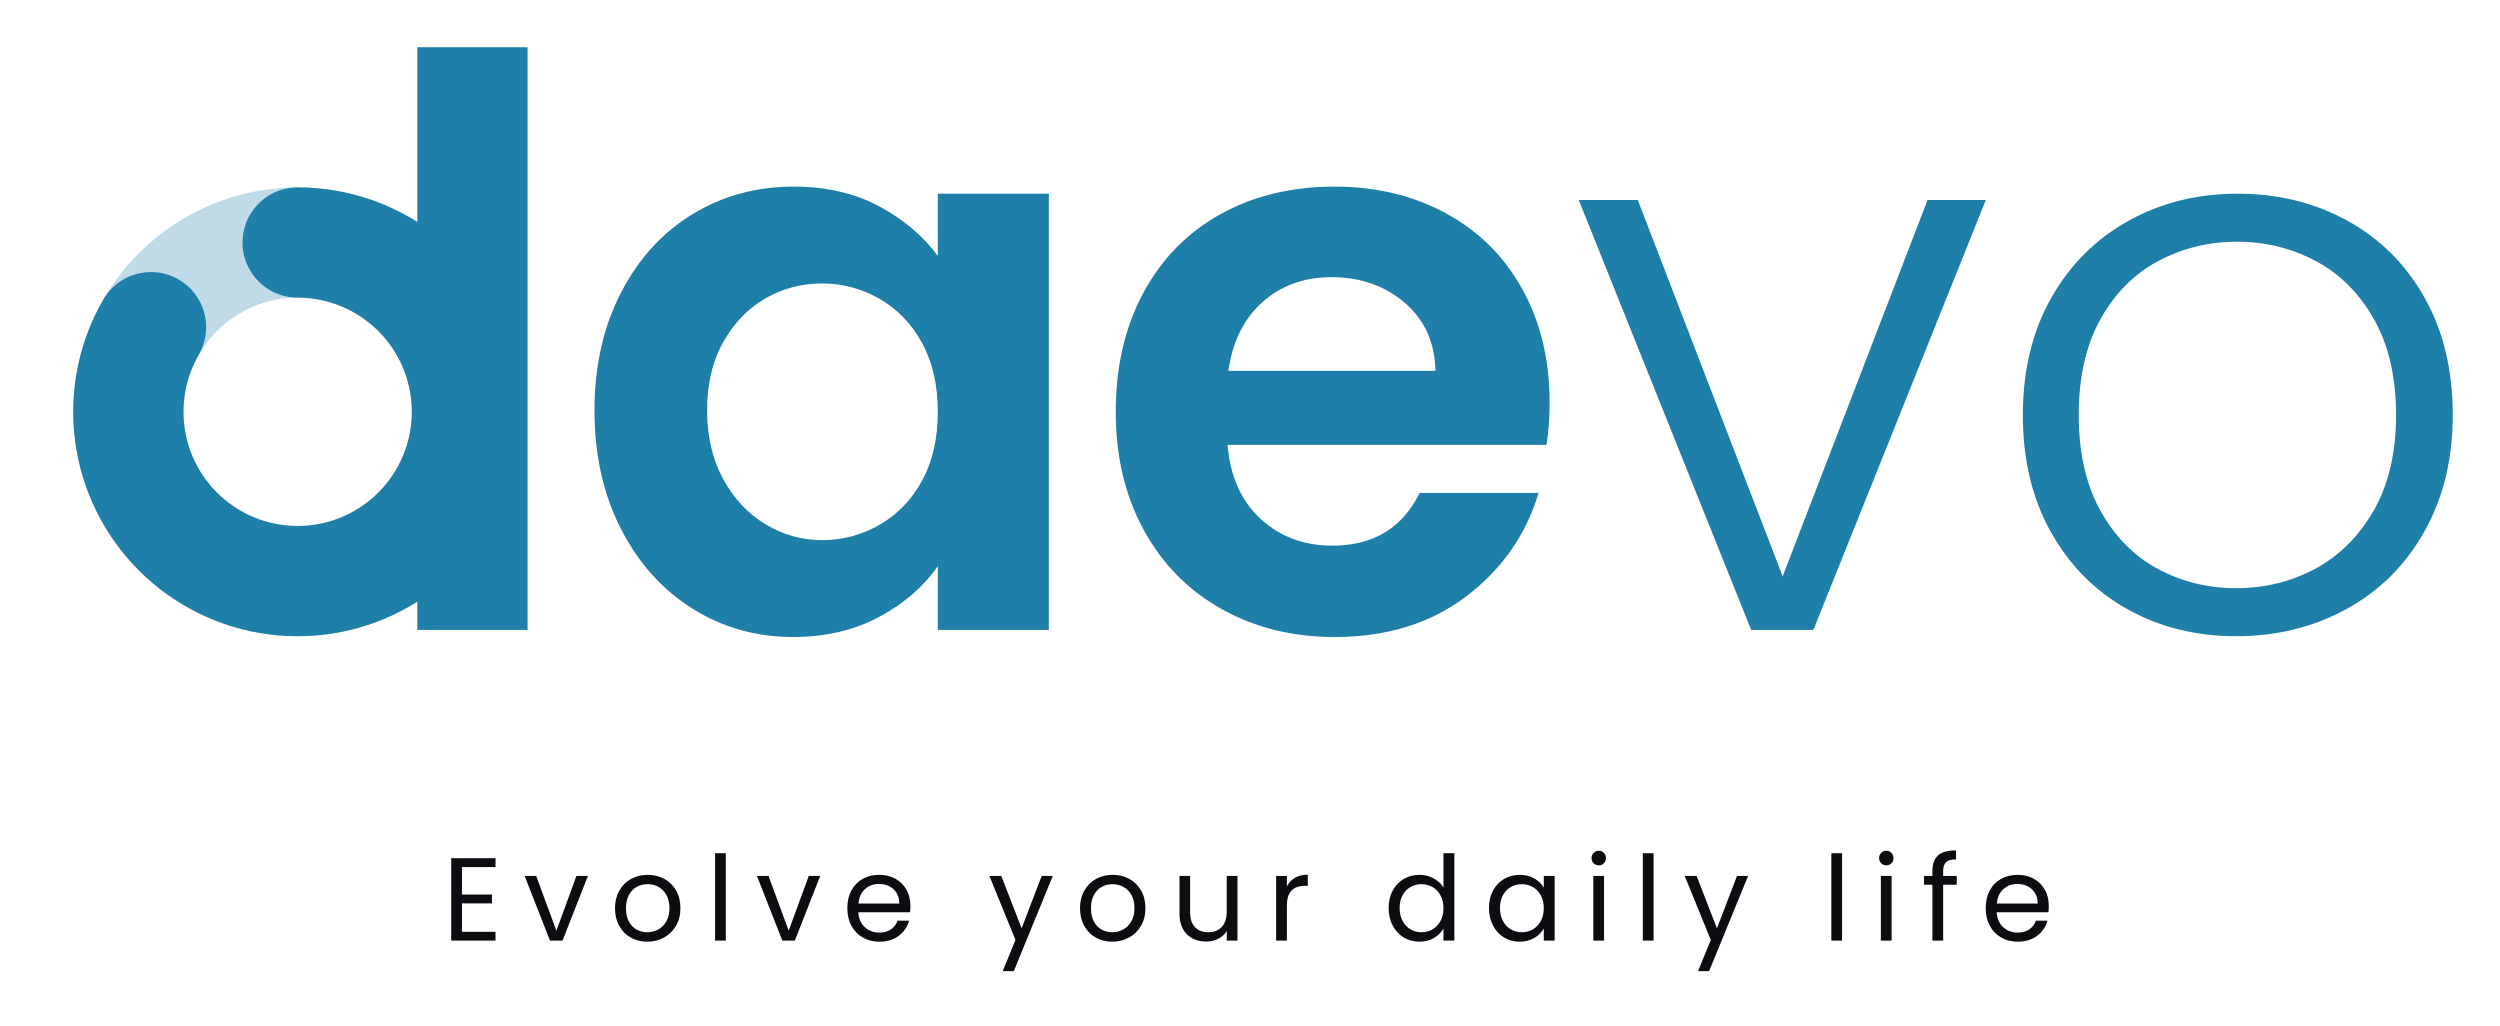
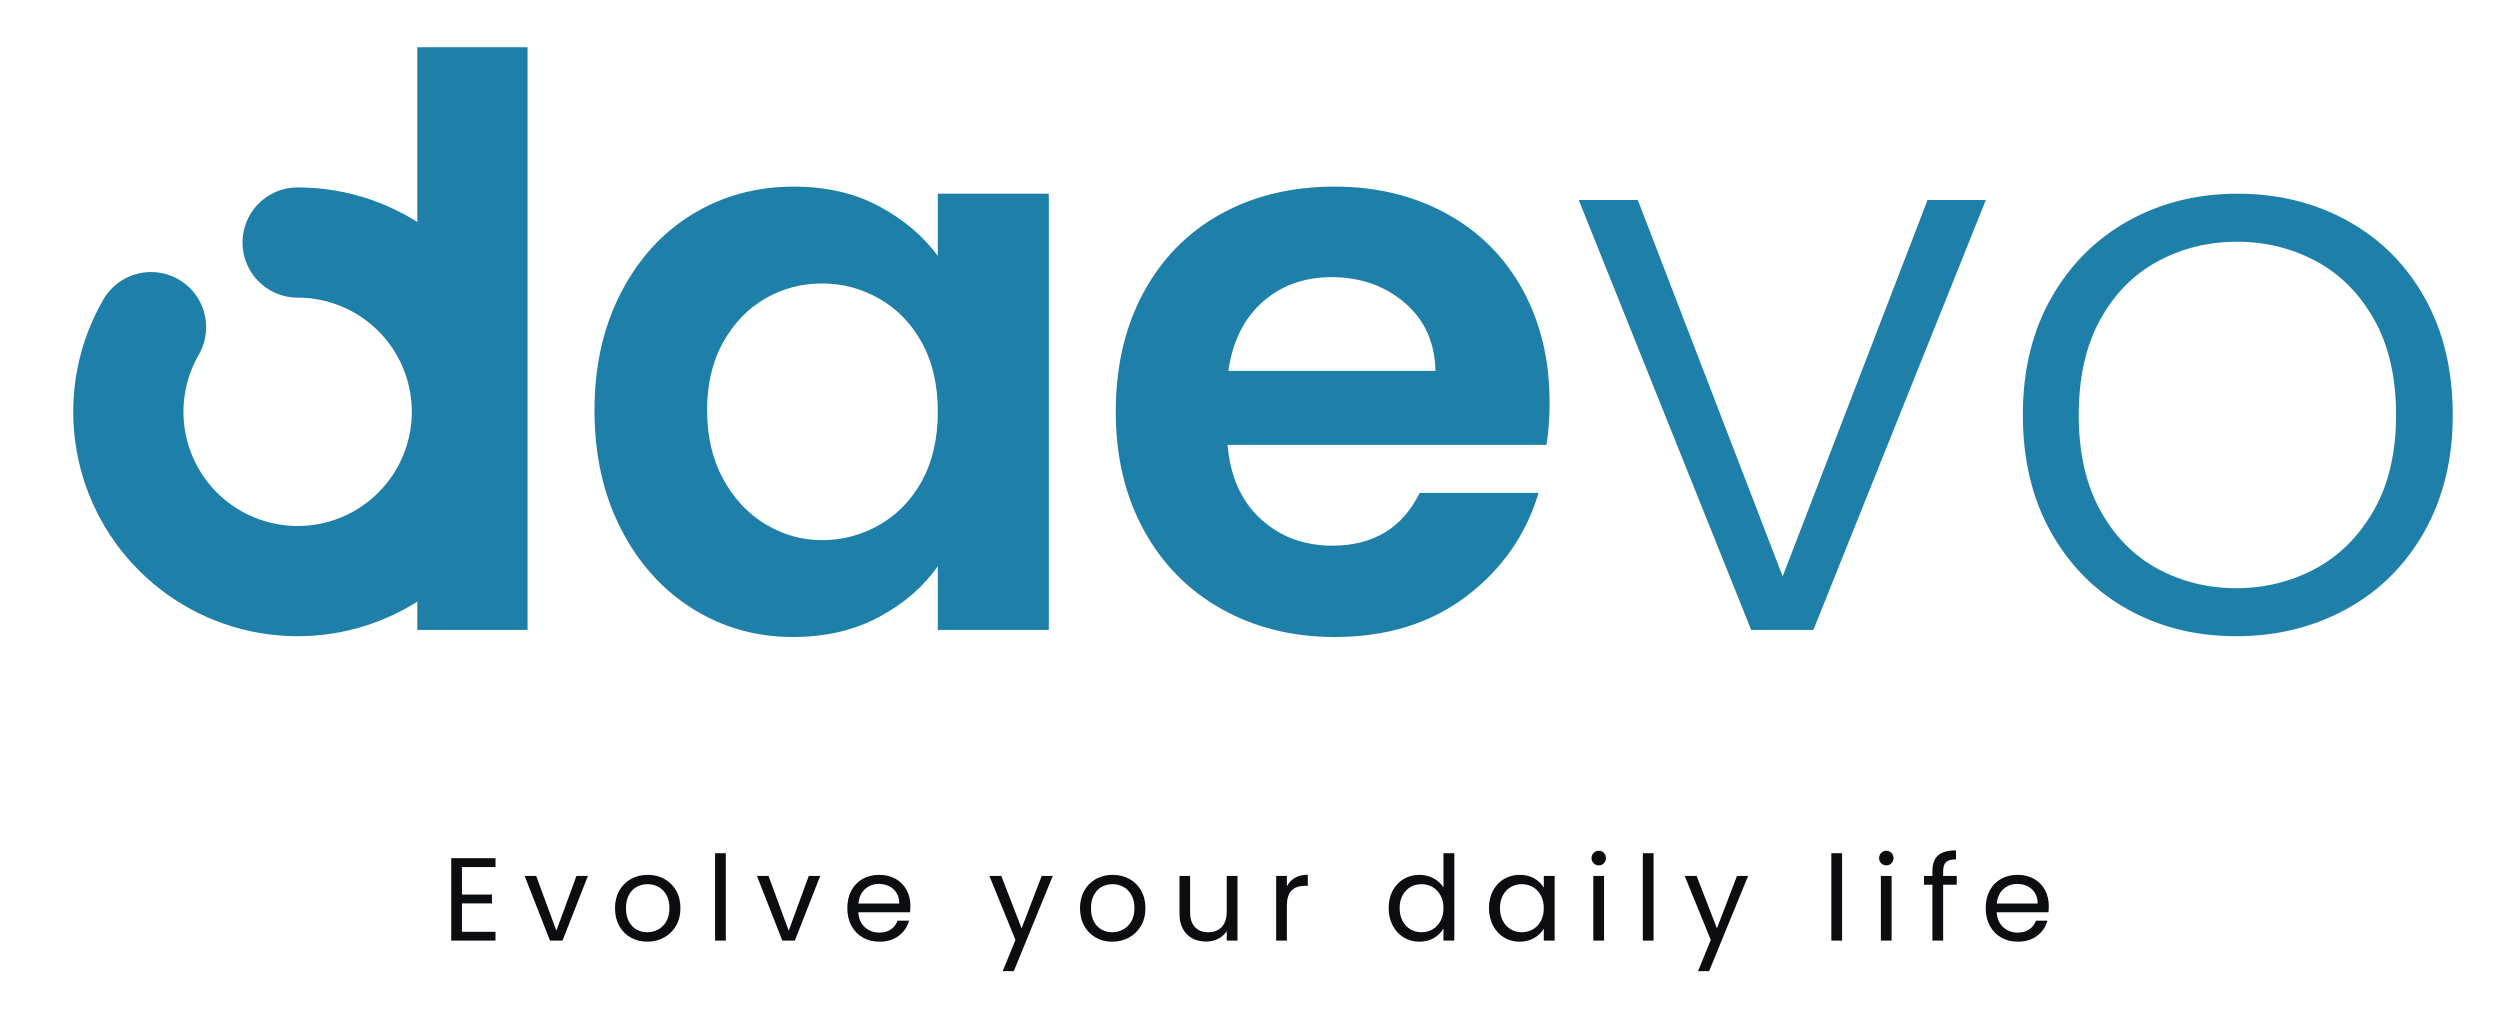
<svg xmlns="http://www.w3.org/2000/svg" viewBox="-6.0 -80.0 317.5 130.2" width="320" role="img" aria-label="daevo, Evolve your daily life">
  <g>
-     <circle cx="31.80" cy="-27.70" r="21.50" fill="none" stroke="#1E7FA8" stroke-opacity="0.28" stroke-width="14.00" />
    <path d="M 31.80 -49.20 A 21.50 21.50 0 1 1 13.18 -38.45" fill="none" stroke="#1E7FA8" stroke-width="14.00" stroke-linecap="round" />
    <rect x="47.00" y="-74.00" width="14.00" height="74.00" fill="#1E7FA8" />
  </g>
  <g transform="translate(66.20 0)">
    <path fill="#1E7FA8" d="M28.6 -56.3Q34.8 -56.3 39.45 -53.8Q44.1 -51.3 46.9 -47.5V-55.4H61.0V0.0H46.9V-8.1Q44.2 -4.2 39.45 -1.65Q34.7 0.9 28.5 0.9Q21.5 0.9 15.75 -2.7Q10.0 -6.3 6.65 -12.85Q3.3 -19.4 3.3 -27.9Q3.3 -36.3 6.65 -42.8Q10.0 -49.3 15.75 -52.8Q21.5 -56.3 28.6 -56.3ZM32.2 -44.0Q28.3 -44.0 25.0 -42.1Q21.7 -40.2 19.65 -36.55Q17.6 -32.9 17.6 -27.9Q17.6 -22.9 19.65 -19.15Q21.7 -15.4 25.05 -13.4Q28.4 -11.4 32.2 -11.4Q36.1 -11.4 39.5 -13.35Q42.9 -15.3 44.9 -18.95Q46.9 -22.6 46.9 -27.7Q46.9 -32.8 44.9 -36.45Q42.9 -40.1 39.5 -42.05Q36.1 -44.0 32.2 -44.0Z M124.2 -23.5H83.7Q84.2 -17.5 87.9 -14.1Q91.6 -10.7 97.0 -10.7Q104.8 -10.7 108.1 -17.4H123.2Q120.8 -9.4 114.0 -4.25Q107.2 0.9 97.3 0.9Q89.3 0.9 82.95 -2.65Q76.6 -6.2 73.05 -12.7Q69.5 -19.2 69.5 -27.7Q69.5 -36.3 73.0 -42.8Q76.5 -49.3 82.8 -52.8Q89.1 -56.3 97.3 -56.3Q105.2 -56.3 111.45 -52.9Q117.7 -49.5 121.15 -43.25Q124.6 -37.0 124.6 -28.9Q124.6 -25.9 124.2 -23.5ZM110.1 -32.9Q110.0 -38.3 106.2 -41.55Q102.4 -44.8 96.9 -44.8Q91.7 -44.8 88.15 -41.65Q84.6 -38.5 83.8 -32.9Z M154.2 -6.8 172.6 -54.6H180.0L158.1 0.0H150.2L128.3 -54.6H135.8Z M184.7 -27.3Q184.7 -35.8 188.3 -42.15Q191.9 -48.5 198.1 -51.95Q204.3 -55.4 212.0 -55.4Q219.7 -55.4 225.95 -51.95Q232.2 -48.5 235.75 -42.15Q239.3 -35.8 239.3 -27.3Q239.3 -18.9 235.7 -12.5Q232.1 -6.1 225.8 -2.65Q219.5 0.8 211.8 0.8Q204.1 0.8 197.95 -2.65Q191.8 -6.1 188.25 -12.45Q184.7 -18.8 184.7 -27.3ZM232.1 -27.3Q232.1 -34.5 229.3 -39.45Q226.5 -44.4 221.9 -46.85Q217.3 -49.3 211.9 -49.3Q206.5 -49.3 201.9 -46.85Q197.3 -44.4 194.55 -39.45Q191.8 -34.5 191.8 -27.3Q191.8 -20.1 194.55 -15.15Q197.3 -10.2 201.85 -7.75Q206.4 -5.3 211.8 -5.3Q217.2 -5.3 221.8 -7.75Q226.4 -10.2 229.25 -15.15Q232.1 -20.1 232.1 -27.3Z" />
  </g>
  <g transform="translate(50.15 39.46)">
    <path fill="#0B0D10" d="M2.52 -9.345V-5.85H6.33V-4.725H2.52V-1.125H6.78V0.0H1.155V-10.47H6.78V-9.345Z M14.51 -1.26 17.06 -8.22H18.515L15.29 0.0H13.7L10.475 -8.22H11.945Z M21.955 -4.125Q21.955 -5.385 22.502 -6.352Q23.05 -7.32 23.995 -7.838Q24.94 -8.355 26.11 -8.355Q27.28 -8.355 28.225 -7.838Q29.17 -7.32 29.718 -6.36Q30.265 -5.4 30.265 -4.125Q30.265 -2.85 29.703 -1.883Q29.14 -0.915 28.18 -0.39Q27.22 0.135 26.05 0.135Q24.895 0.135 23.957 -0.39Q23.02 -0.915 22.487 -1.883Q21.955 -2.85 21.955 -4.125ZM28.87 -4.125Q28.87 -5.115 28.48 -5.805Q28.09 -6.495 27.46 -6.832Q26.83 -7.17 26.095 -7.17Q25.345 -7.17 24.722 -6.832Q24.1 -6.495 23.725 -5.805Q23.35 -5.115 23.35 -4.125Q23.35 -3.12 23.717 -2.43Q24.085 -1.74 24.7 -1.402Q25.315 -1.065 26.05 -1.065Q26.785 -1.065 27.43 -1.41Q28.075 -1.755 28.472 -2.445Q28.87 -3.135 28.87 -4.125Z M36.03 -11.1V0.0H34.665V-11.1Z M44.015 -1.26 46.565 -8.22H48.02L44.795 0.0H43.205L39.98 -8.22H41.45Z M59.425 -3.6H52.855Q52.93 -2.385 53.688 -1.702Q54.445 -1.02 55.525 -1.02Q56.41 -1.02 57.002 -1.433Q57.595 -1.845 57.835 -2.535H59.305Q58.975 -1.35 57.985 -0.607Q56.995 0.135 55.525 0.135Q54.355 0.135 53.432 -0.39Q52.51 -0.915 51.985 -1.883Q51.46 -2.85 51.46 -4.125Q51.46 -5.4 51.97 -6.36Q52.48 -7.32 53.402 -7.838Q54.325 -8.355 55.525 -8.355Q56.695 -8.355 57.595 -7.845Q58.495 -7.335 58.983 -6.442Q59.47 -5.55 59.47 -4.425Q59.47 -4.035 59.425 -3.6ZM55.465 -7.2Q54.43 -7.2 53.703 -6.54Q52.975 -5.88 52.87 -4.71H58.06Q58.06 -5.49 57.715 -6.053Q57.37 -6.615 56.777 -6.907Q56.185 -7.2 55.465 -7.2Z M77.555 -8.22 72.605 3.87H71.195L72.815 -0.09L69.5 -8.22H71.015L73.595 -1.56L76.145 -8.22Z M81.01 -4.125Q81.01 -5.385 81.557 -6.352Q82.105 -7.32 83.05 -7.838Q83.995 -8.355 85.165 -8.355Q86.335 -8.355 87.28 -7.838Q88.225 -7.32 88.772 -6.36Q89.32 -5.4 89.32 -4.125Q89.32 -2.85 88.757 -1.883Q88.195 -0.915 87.235 -0.39Q86.275 0.135 85.105 0.135Q83.95 0.135 83.012 -0.39Q82.075 -0.915 81.542 -1.883Q81.01 -2.85 81.01 -4.125ZM87.925 -4.125Q87.925 -5.115 87.535 -5.805Q87.145 -6.495 86.515 -6.832Q85.885 -7.17 85.15 -7.17Q84.4 -7.17 83.778 -6.832Q83.155 -6.495 82.78 -5.805Q82.405 -5.115 82.405 -4.125Q82.405 -3.12 82.773 -2.43Q83.14 -1.74 83.755 -1.402Q84.37 -1.065 85.105 -1.065Q85.84 -1.065 86.485 -1.41Q87.13 -1.755 87.528 -2.445Q87.925 -3.135 87.925 -4.125Z M101.01 -8.22V0.0H99.645V-1.215Q99.255 -0.585 98.558 -0.232Q97.86 0.12 97.02 0.12Q96.06 0.12 95.295 -0.277Q94.53 -0.675 94.088 -1.47Q93.645 -2.265 93.645 -3.405V-8.22H94.995V-3.585Q94.995 -2.37 95.61 -1.718Q96.225 -1.065 97.29 -1.065Q98.385 -1.065 99.015 -1.74Q99.645 -2.415 99.645 -3.705V-8.22Z M109.94 -8.37V-6.96H109.58Q107.285 -6.96 107.285 -4.47V0.0H105.92V-8.22H107.285V-6.885Q107.645 -7.59 108.312 -7.98Q108.98 -8.37 109.94 -8.37Z M124.125 -8.355Q125.085 -8.355 125.91 -7.912Q126.735 -7.47 127.17 -6.75V-11.1H128.55V0.0H127.17V-1.545Q126.765 -0.81 125.97 -0.337Q125.175 0.135 124.11 0.135Q123.015 0.135 122.123 -0.405Q121.23 -0.945 120.72 -1.92Q120.21 -2.895 120.21 -4.14Q120.21 -5.4 120.72 -6.352Q121.23 -7.305 122.123 -7.83Q123.015 -8.355 124.125 -8.355ZM124.38 -7.17Q123.615 -7.17 122.985 -6.81Q122.355 -6.45 121.98 -5.76Q121.605 -5.07 121.605 -4.14Q121.605 -3.195 121.98 -2.497Q122.355 -1.8 122.985 -1.432Q123.615 -1.065 124.38 -1.065Q125.145 -1.065 125.783 -1.432Q126.42 -1.8 126.795 -2.497Q127.17 -3.195 127.17 -4.125Q127.17 -5.055 126.795 -5.745Q126.42 -6.435 125.783 -6.803Q125.145 -7.17 124.38 -7.17Z M136.85 -8.355Q137.93 -8.355 138.725 -7.89Q139.52 -7.425 139.91 -6.72V-8.22H141.29V0.0H139.91V-1.53Q139.505 -0.81 138.702 -0.337Q137.9 0.135 136.835 0.135Q135.74 0.135 134.855 -0.405Q133.97 -0.945 133.46 -1.92Q132.95 -2.895 132.95 -4.14Q132.95 -5.4 133.46 -6.352Q133.97 -7.305 134.863 -7.83Q135.755 -8.355 136.85 -8.355ZM137.12 -7.17Q136.355 -7.17 135.725 -6.81Q135.095 -6.45 134.72 -5.76Q134.345 -5.07 134.345 -4.14Q134.345 -3.195 134.72 -2.497Q135.095 -1.8 135.725 -1.432Q136.355 -1.065 137.12 -1.065Q137.885 -1.065 138.523 -1.432Q139.16 -1.8 139.535 -2.497Q139.91 -3.195 139.91 -4.125Q139.91 -5.055 139.535 -5.745Q139.16 -6.435 138.523 -6.803Q137.885 -7.17 137.12 -7.17Z M145.975 -10.485Q145.975 -10.875 146.245 -11.145Q146.515 -11.415 146.905 -11.415Q147.28 -11.415 147.543 -11.145Q147.805 -10.875 147.805 -10.485Q147.805 -10.095 147.543 -9.825Q147.28 -9.555 146.905 -9.555Q146.515 -9.555 146.245 -9.825Q145.975 -10.095 145.975 -10.485ZM147.565 -8.22V0.0H146.2V-8.22Z M153.855 -11.1V0.0H152.49V-11.1Z M165.86 -8.22 160.91 3.87H159.5L161.12 -0.09L157.805 -8.22H159.32L161.9 -1.56L164.45 -8.22Z M177.795 -11.1V0.0H176.43V-11.1Z M182.495 -10.485Q182.495 -10.875 182.765 -11.145Q183.035 -11.415 183.425 -11.415Q183.8 -11.415 184.062 -11.145Q184.325 -10.875 184.325 -10.485Q184.325 -10.095 184.062 -9.825Q183.8 -9.555 183.425 -9.555Q183.035 -9.555 182.765 -9.825Q182.495 -10.095 182.495 -10.485ZM184.085 -8.22V0.0H182.72V-8.22Z M192.355 -7.095H190.63V0.0H189.265V-7.095H188.2V-8.22H189.265V-8.805Q189.265 -10.185 189.977 -10.822Q190.69 -11.46 192.265 -11.46V-10.32Q191.365 -10.32 190.997 -9.968Q190.63 -9.615 190.63 -8.805V-8.22H192.355Z M204 -3.6H197.43Q197.505 -2.385 198.262 -1.702Q199.02 -1.02 200.1 -1.02Q200.985 -1.02 201.577 -1.433Q202.17 -1.845 202.41 -2.535H203.88Q203.55 -1.35 202.56 -0.607Q201.57 0.135 200.1 0.135Q198.93 0.135 198.007 -0.39Q197.085 -0.915 196.56 -1.883Q196.035 -2.85 196.035 -4.125Q196.035 -5.4 196.545 -6.36Q197.055 -7.32 197.977 -7.838Q198.9 -8.355 200.1 -8.355Q201.27 -8.355 202.17 -7.845Q203.07 -7.335 203.557 -6.442Q204.045 -5.55 204.045 -4.425Q204.045 -4.035 204 -3.6ZM200.04 -7.2Q199.005 -7.2 198.277 -6.54Q197.55 -5.88 197.445 -4.71H202.635Q202.635 -5.49 202.29 -6.053Q201.945 -6.615 201.352 -6.907Q200.76 -7.2 200.04 -7.2Z" />
  </g>
</svg>
